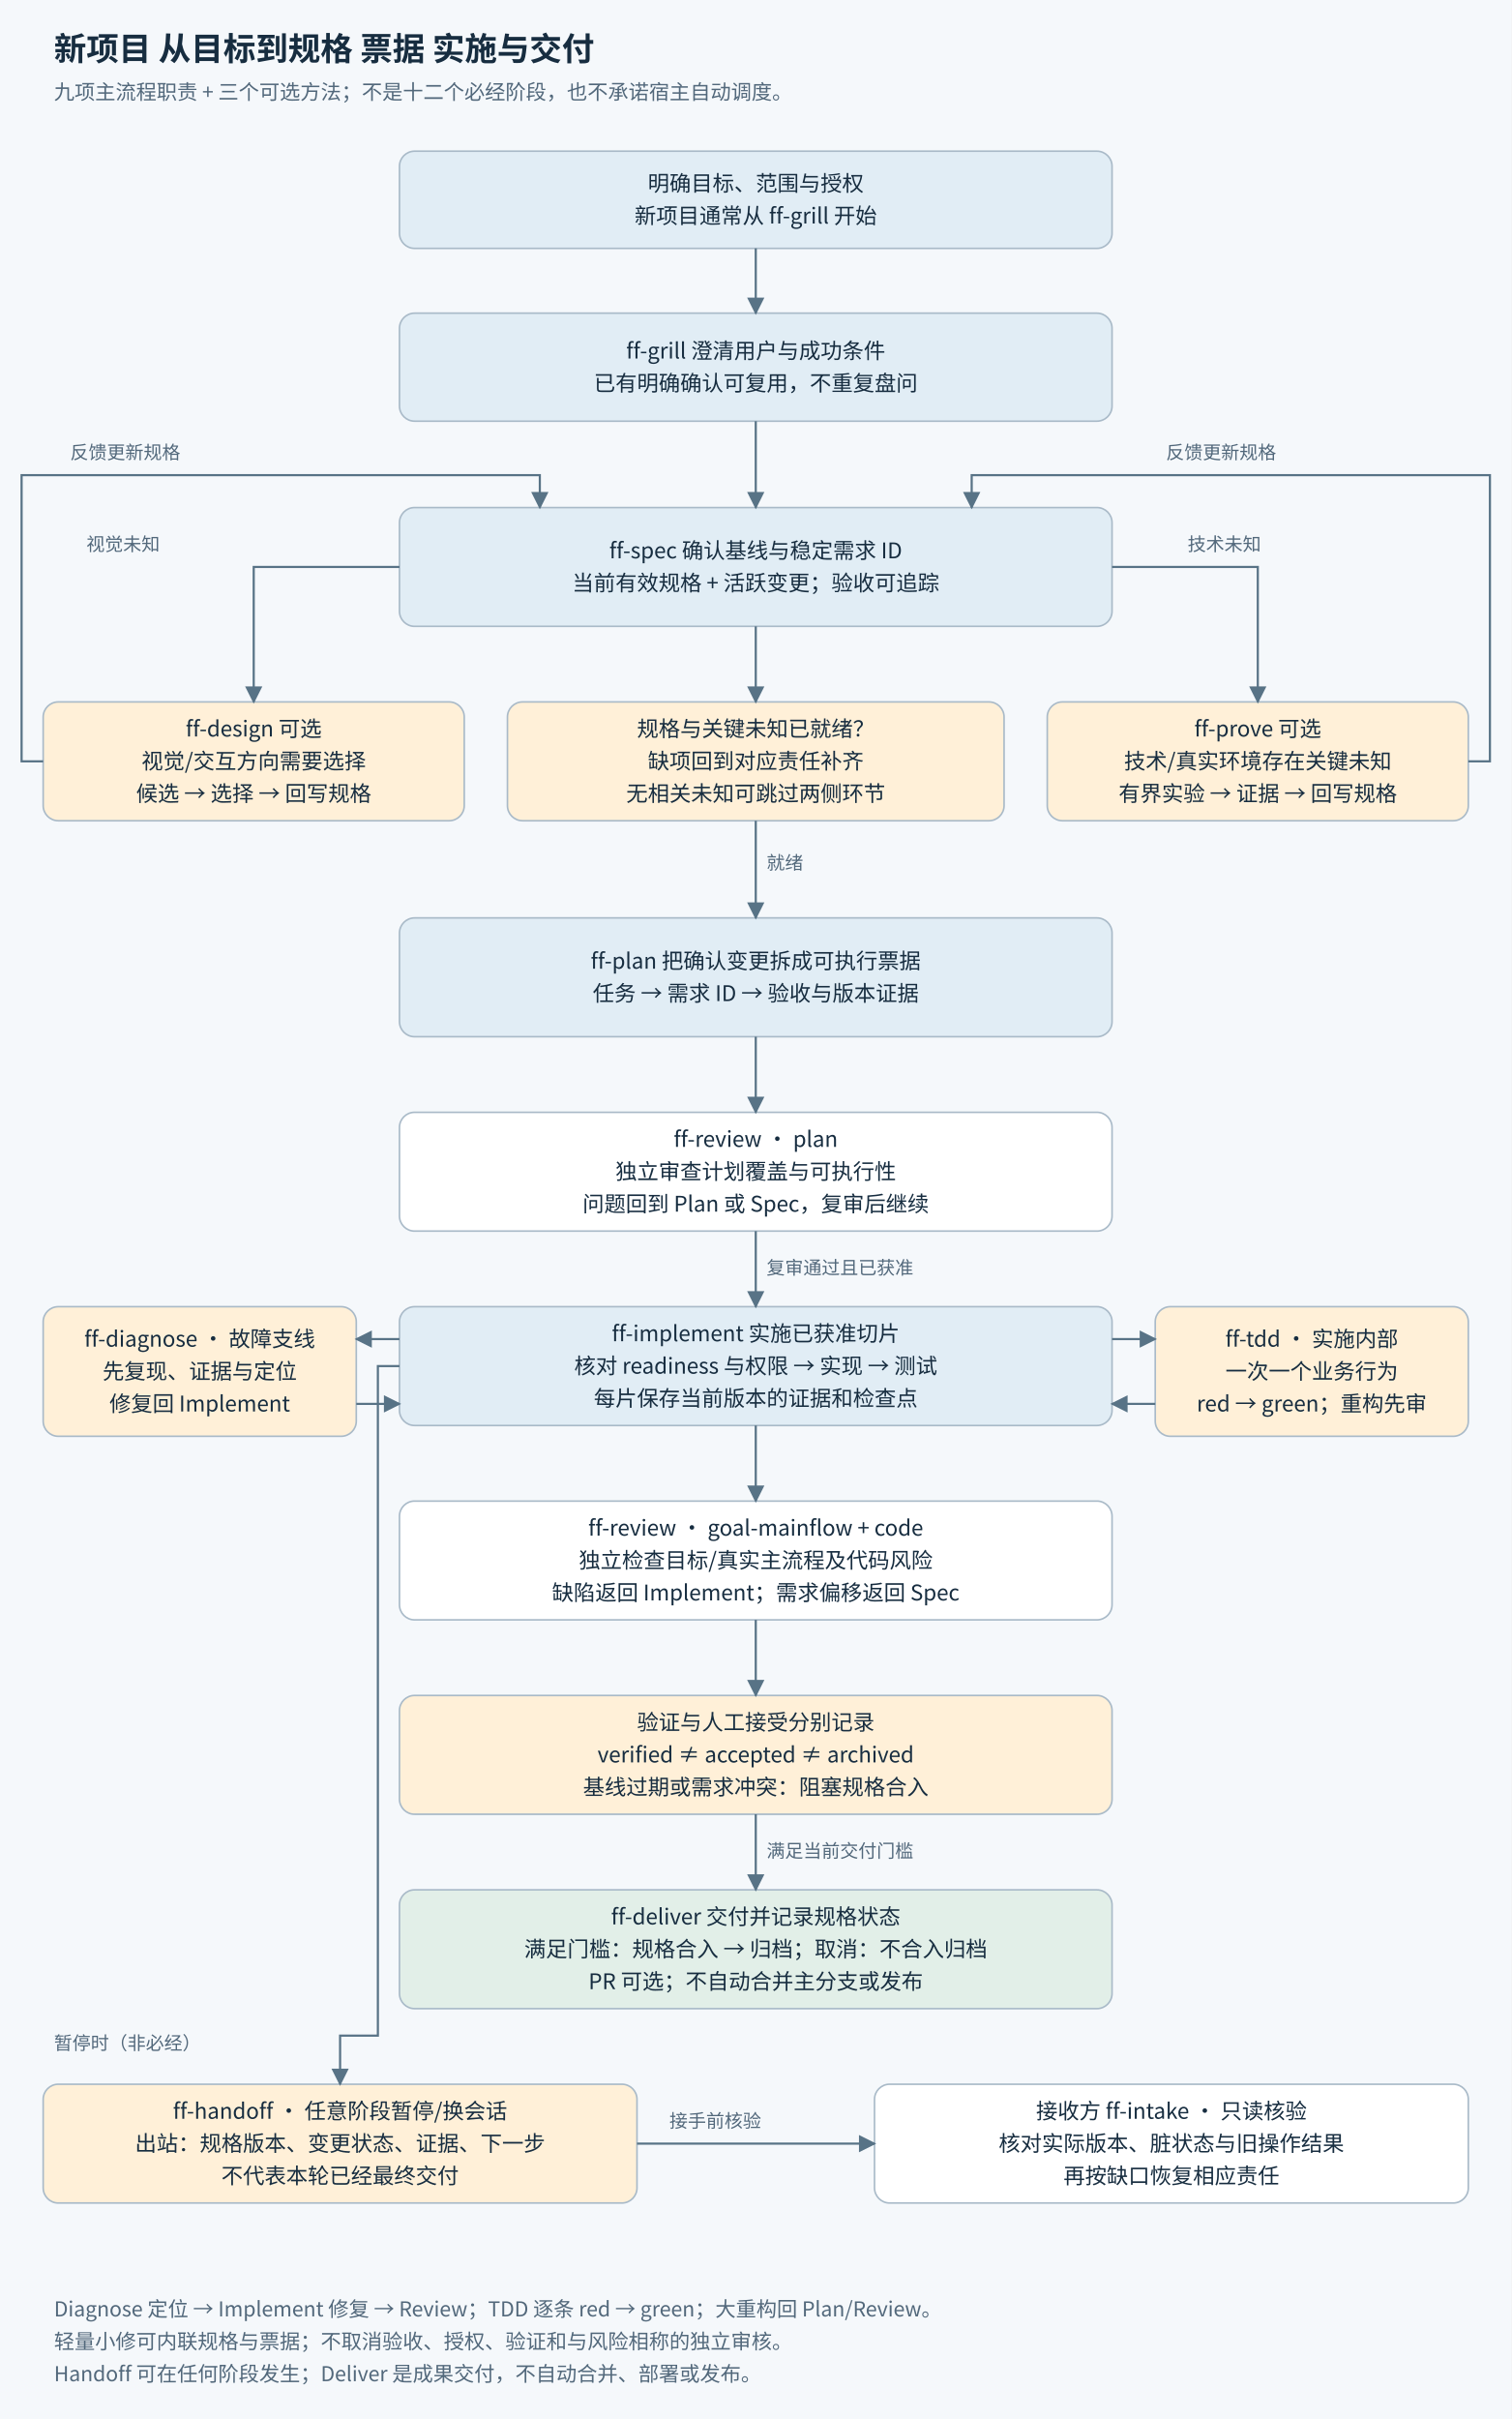
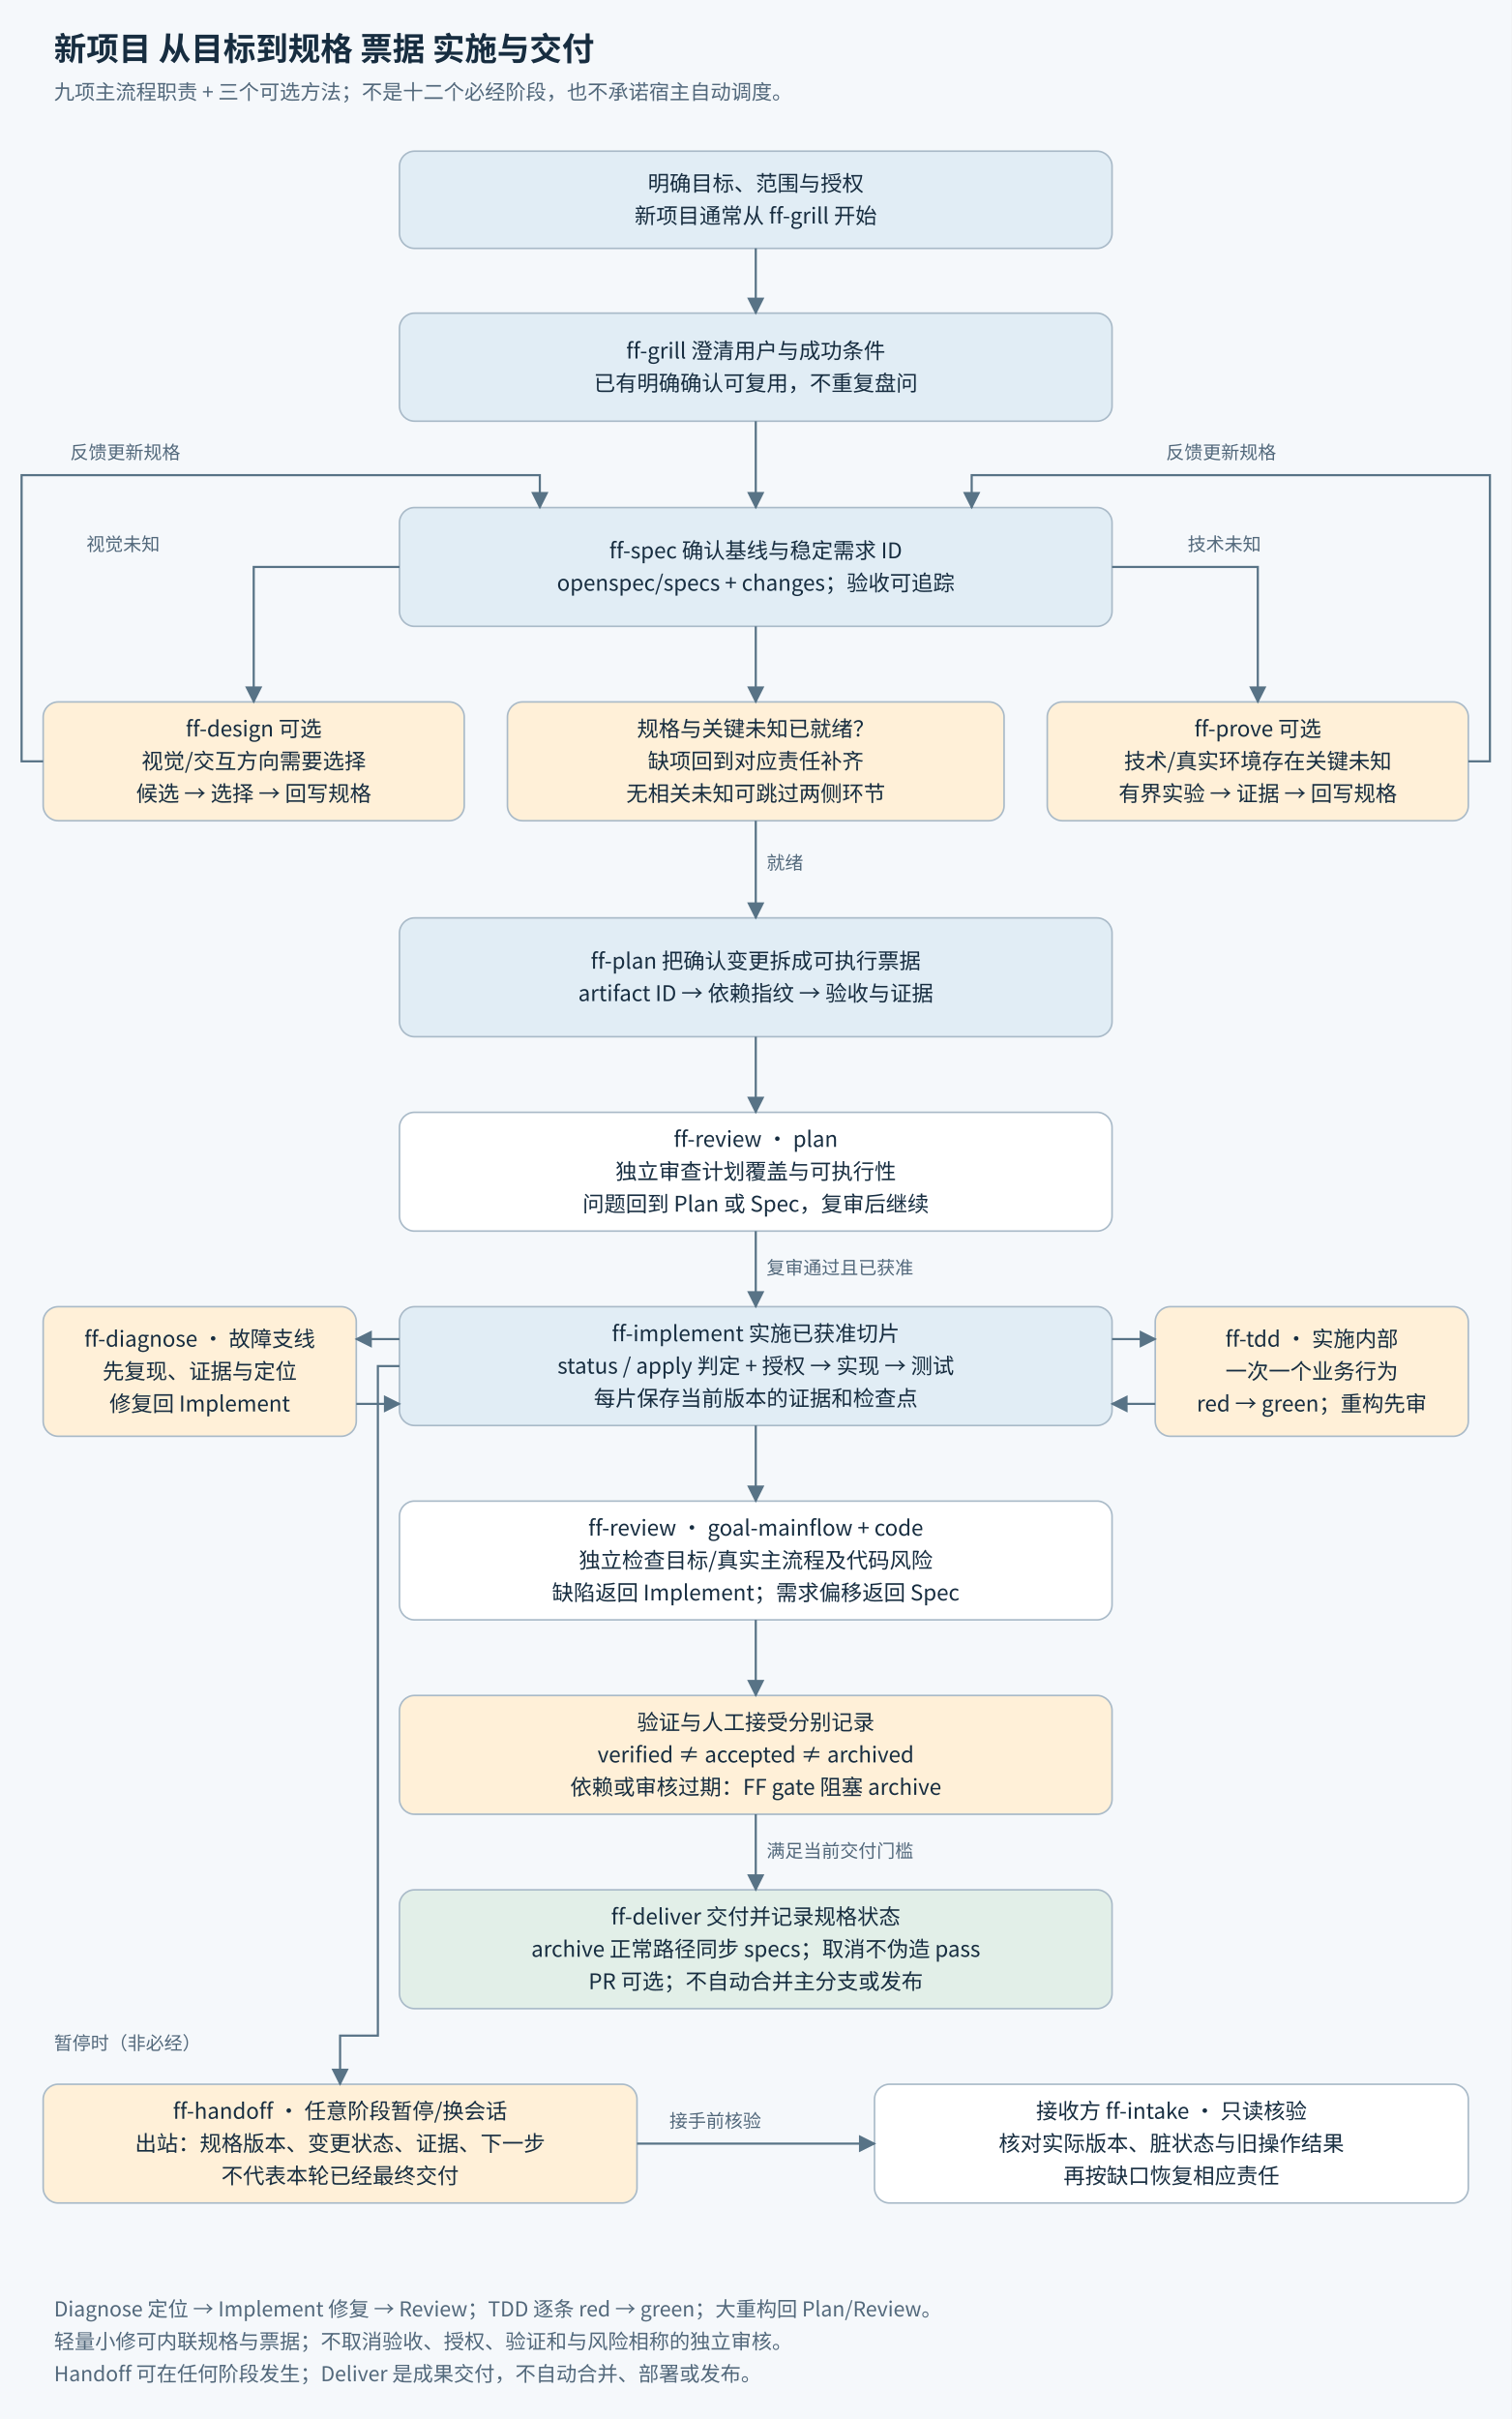
<svg xmlns="http://www.w3.org/2000/svg" width="1400" height="2240" viewBox="0 0 1400 2240" role="img" aria-label="新项目 从目标到规格 票据 实施与交付">
  <defs>
    <marker id="a" viewBox="0 0 10 10" refX="9" refY="5" markerWidth="8" markerHeight="8" orient="auto-start-reverse">
      <path d="M0 0 L10 5 L0 10Z" fill="#587386" />
    </marker>
  </defs>
  <rect width="1400" height="2240" fill="#f5f8fb" />
  <style>text{font-family:"Noto Sans CJK SC","Microsoft YaHei",sans-serif;fill:#172d40}.t{font-size:30px;font-weight:700}.s{font-size:19px;fill:#52687b}.n{font-size:20px}.e{font-size:17px;fill:#52687b}</style>
  <text x="50" y="56" class="t">新项目 从目标到规格 票据 实施与交付</text>
  <text x="50" y="92" class="s">九项主流程职责 + 三个可选方法；不是十二个必经阶段，也不承诺宿主自动调度。</text>
  <rect x="370" y="140" width="660" height="90" rx="14" fill="#e1edf5" stroke="#a9bac8" stroke-width="1.5" />
  <text x="700.0" y="177.0" text-anchor="middle" class="n">明确目标、范围与授权</text>
  <text x="700.0" y="207.0" text-anchor="middle" class="n">新项目通常从 ff-grill 开始</text>
  <rect x="370" y="290" width="660" height="100" rx="14" fill="#e1edf5" stroke="#a9bac8" stroke-width="1.5" />
  <text x="700.0" y="332.0" text-anchor="middle" class="n">ff-grill 澄清用户与成功条件</text>
  <text x="700.0" y="362.0" text-anchor="middle" class="n">已有明确确认可复用，不重复盘问</text>
  <rect x="370" y="470" width="660" height="110" rx="14" fill="#e1edf5" stroke="#a9bac8" stroke-width="1.5" />
  <text x="700.0" y="517.0" text-anchor="middle" class="n">ff-spec 确认基线与稳定需求 ID</text>
-   <text x="700.0" y="547.0" text-anchor="middle" class="n">当前有效规格 + 活跃变更；验收可追踪</text>
+   <text x="700.0" y="547.0" text-anchor="middle" class="n">openspec/specs + changes；验收可追踪</text>
  <rect x="40" y="650" width="390" height="110" rx="14" fill="#fff0d8" stroke="#a9bac8" stroke-width="1.5" />
  <text x="235.0" y="682.0" text-anchor="middle" class="n">ff-design 可选</text>
  <text x="235.0" y="712.0" text-anchor="middle" class="n">视觉/交互方向需要选择</text>
  <text x="235.0" y="742.0" text-anchor="middle" class="n">候选 → 选择 → 回写规格</text>
  <rect x="970" y="650" width="390" height="110" rx="14" fill="#fff0d8" stroke="#a9bac8" stroke-width="1.5" />
  <text x="1165.0" y="682.0" text-anchor="middle" class="n">ff-prove 可选</text>
  <text x="1165.0" y="712.0" text-anchor="middle" class="n">技术/真实环境存在关键未知</text>
  <text x="1165.0" y="742.0" text-anchor="middle" class="n">有界实验 → 证据 → 回写规格</text>
  <rect x="470" y="650" width="460" height="110" rx="14" fill="#fff0d8" stroke="#a9bac8" stroke-width="1.5" />
  <text x="700.0" y="682.0" text-anchor="middle" class="n">规格与关键未知已就绪？</text>
  <text x="700.0" y="712.0" text-anchor="middle" class="n">缺项回到对应责任补齐</text>
  <text x="700.0" y="742.0" text-anchor="middle" class="n">无相关未知可跳过两侧环节</text>
  <rect x="370" y="850" width="660" height="110" rx="14" fill="#e1edf5" stroke="#a9bac8" stroke-width="1.5" />
  <text x="700.0" y="897.0" text-anchor="middle" class="n">ff-plan 把确认变更拆成可执行票据</text>
-   <text x="700.0" y="927.0" text-anchor="middle" class="n">任务 → 需求 ID → 验收与版本证据</text>
+   <text x="700.0" y="927.0" text-anchor="middle" class="n">artifact ID → 依赖指纹 → 验收与证据</text>
  <rect x="370" y="1030" width="660" height="110" rx="14" fill="#ffffff" stroke="#a9bac8" stroke-width="1.5" />
  <text x="700.0" y="1062.0" text-anchor="middle" class="n">ff-review · plan</text>
  <text x="700.0" y="1092.0" text-anchor="middle" class="n">独立审查计划覆盖与可执行性</text>
  <text x="700.0" y="1122.0" text-anchor="middle" class="n">问题回到 Plan 或 Spec，复审后继续</text>
  <rect x="370" y="1210" width="660" height="110" rx="14" fill="#e1edf5" stroke="#a9bac8" stroke-width="1.5" />
  <text x="700.0" y="1242.0" text-anchor="middle" class="n">ff-implement 实施已获准切片</text>
-   <text x="700.0" y="1272.0" text-anchor="middle" class="n">核对 readiness 与权限 → 实现 → 测试</text>
+   <text x="700.0" y="1272.0" text-anchor="middle" class="n">status / apply 判定 + 授权 → 实现 → 测试</text>
  <text x="700.0" y="1302.0" text-anchor="middle" class="n">每片保存当前版本的证据和检查点</text>
  <rect x="370" y="1390" width="660" height="110" rx="14" fill="#ffffff" stroke="#a9bac8" stroke-width="1.5" />
  <text x="700.0" y="1422.0" text-anchor="middle" class="n">ff-review · goal-mainflow + code</text>
  <text x="700.0" y="1452.0" text-anchor="middle" class="n">独立检查目标/真实主流程及代码风险</text>
  <text x="700.0" y="1482.0" text-anchor="middle" class="n">缺陷返回 Implement；需求偏移返回 Spec</text>
  <rect x="370" y="1570" width="660" height="110" rx="14" fill="#fff0d8" stroke="#a9bac8" stroke-width="1.5" />
  <text x="700.0" y="1602.0" text-anchor="middle" class="n">验证与人工接受分别记录</text>
  <text x="700.0" y="1632.0" text-anchor="middle" class="n">verified ≠ accepted ≠ archived</text>
-   <text x="700.0" y="1662.0" text-anchor="middle" class="n">基线过期或需求冲突：阻塞规格合入</text>
+   <text x="700.0" y="1662.0" text-anchor="middle" class="n">依赖或审核过期：FF gate 阻塞 archive</text>
  <rect x="370" y="1750" width="660" height="110" rx="14" fill="#e2efe8" stroke="#a9bac8" stroke-width="1.5" />
  <text x="700.0" y="1782.0" text-anchor="middle" class="n">ff-deliver 交付并记录规格状态</text>
-   <text x="700.0" y="1812.0" text-anchor="middle" class="n">满足门槛：规格合入 → 归档；取消：不合入归档</text>
+   <text x="700.0" y="1812.0" text-anchor="middle" class="n">archive 正常路径同步 specs；取消不伪造 pass</text>
  <text x="700.0" y="1842.0" text-anchor="middle" class="n">PR 可选；不自动合并主分支或发布</text>
  <rect x="40" y="1210" width="290" height="120" rx="14" fill="#fff0d8" stroke="#a9bac8" stroke-width="1.5" />
  <text x="185.0" y="1247.0" text-anchor="middle" class="n">ff-diagnose · 故障支线</text>
  <text x="185.0" y="1277.0" text-anchor="middle" class="n">先复现、证据与定位</text>
  <text x="185.0" y="1307.0" text-anchor="middle" class="n">修复回 Implement</text>
  <rect x="1070" y="1210" width="290" height="120" rx="14" fill="#fff0d8" stroke="#a9bac8" stroke-width="1.5" />
  <text x="1215.0" y="1247.0" text-anchor="middle" class="n">ff-tdd · 实施内部</text>
  <text x="1215.0" y="1277.0" text-anchor="middle" class="n">一次一个业务行为</text>
  <text x="1215.0" y="1307.0" text-anchor="middle" class="n">red → green；重构先审</text>
  <rect x="40" y="1930" width="550" height="110" rx="14" fill="#fff0d8" stroke="#a9bac8" stroke-width="1.5" />
  <text x="315.0" y="1962.0" text-anchor="middle" class="n">ff-handoff · 任意阶段暂停/换会话</text>
  <text x="315.0" y="1992.0" text-anchor="middle" class="n">出站：规格版本、变更状态、证据、下一步</text>
  <text x="315.0" y="2022.0" text-anchor="middle" class="n">不代表本轮已经最终交付</text>
  <rect x="810" y="1930" width="550" height="110" rx="14" fill="#ffffff" stroke="#a9bac8" stroke-width="1.5" />
  <text x="1085.0" y="1962.0" text-anchor="middle" class="n">接收方 ff-intake · 只读核验</text>
  <text x="1085.0" y="1992.0" text-anchor="middle" class="n">核对实际版本、脏状态与旧操作结果</text>
  <text x="1085.0" y="2022.0" text-anchor="middle" class="n">再按缺口恢复相应责任</text>
  <polyline points="700,230 700,290" fill="none" stroke="#587386" stroke-width="2" marker-end="url(#a)" />
  <polyline points="700,390 700,470" fill="none" stroke="#587386" stroke-width="2" marker-end="url(#a)" />
  <polyline points="700,580 700,650" fill="none" stroke="#587386" stroke-width="2" marker-end="url(#a)" />
  <polyline points="370,525 235,525 235,650" fill="none" stroke="#587386" stroke-width="2" marker-end="url(#a)" />
  <text x="80" y="510" class="e">视觉未知</text>
  <polyline points="1030,525 1165,525 1165,650" fill="none" stroke="#587386" stroke-width="2" marker-end="url(#a)" />
  <text x="1100" y="510" class="e">技术未知</text>
  <polyline points="40,705 20,705 20,440 500,440 500,470" fill="none" stroke="#587386" stroke-width="2" marker-end="url(#a)" />
  <text x="65" y="425" class="e">反馈更新规格</text>
  <polyline points="1360,705 1380,705 1380,440 900,440 900,470" fill="none" stroke="#587386" stroke-width="2" marker-end="url(#a)" />
  <text x="1080" y="425" class="e">反馈更新规格</text>
  <polyline points="700,760 700,850" fill="none" stroke="#587386" stroke-width="2" marker-end="url(#a)" />
  <text x="710" y="805" class="e">就绪</text>
  <polyline points="700,960 700,1030" fill="none" stroke="#587386" stroke-width="2" marker-end="url(#a)" />
  <polyline points="700,1140 700,1210" fill="none" stroke="#587386" stroke-width="2" marker-end="url(#a)" />
  <text x="710" y="1180" class="e">复审通过且已获准</text>
  <polyline points="700,1320 700,1390" fill="none" stroke="#587386" stroke-width="2" marker-end="url(#a)" />
  <polyline points="700,1500 700,1570" fill="none" stroke="#587386" stroke-width="2" marker-end="url(#a)" />
  <polyline points="700,1680 700,1750" fill="none" stroke="#587386" stroke-width="2" marker-end="url(#a)" />
  <text x="710" y="1720" class="e">满足当前交付门槛</text>
  <polyline points="370,1240 330,1240" fill="none" stroke="#587386" stroke-width="2" marker-end="url(#a)" />
  <polyline points="330,1300 370,1300" fill="none" stroke="#587386" stroke-width="2" marker-end="url(#a)" />
  <polyline points="1030,1240 1070,1240" fill="none" stroke="#587386" stroke-width="2" marker-end="url(#a)" />
  <polyline points="1070,1300 1030,1300" fill="none" stroke="#587386" stroke-width="2" marker-end="url(#a)" />
  <polyline points="370,1265 350,1265 350,1885 315,1885 315,1930" fill="none" stroke="#587386" stroke-width="2" marker-end="url(#a)" />
  <text x="50" y="1898" class="e">暂停时（非必经）</text>
  <polyline points="590,1985 810,1985" fill="none" stroke="#587386" stroke-width="2" marker-end="url(#a)" />
  <text x="620" y="1970" class="e">接手前核验</text>
  <text x="50" y="2145" class="s">Diagnose 定位 → Implement 修复 → Review；TDD 逐条 red → green；大重构回 Plan/Review。</text>
  <text x="50" y="2175" class="s">轻量小修可内联规格与票据；不取消验收、授权、验证和与风险相称的独立审核。</text>
  <text x="50" y="2205" class="s">Handoff 可在任何阶段发生；Deliver 是成果交付，不自动合并、部署或发布。</text>
</svg>
